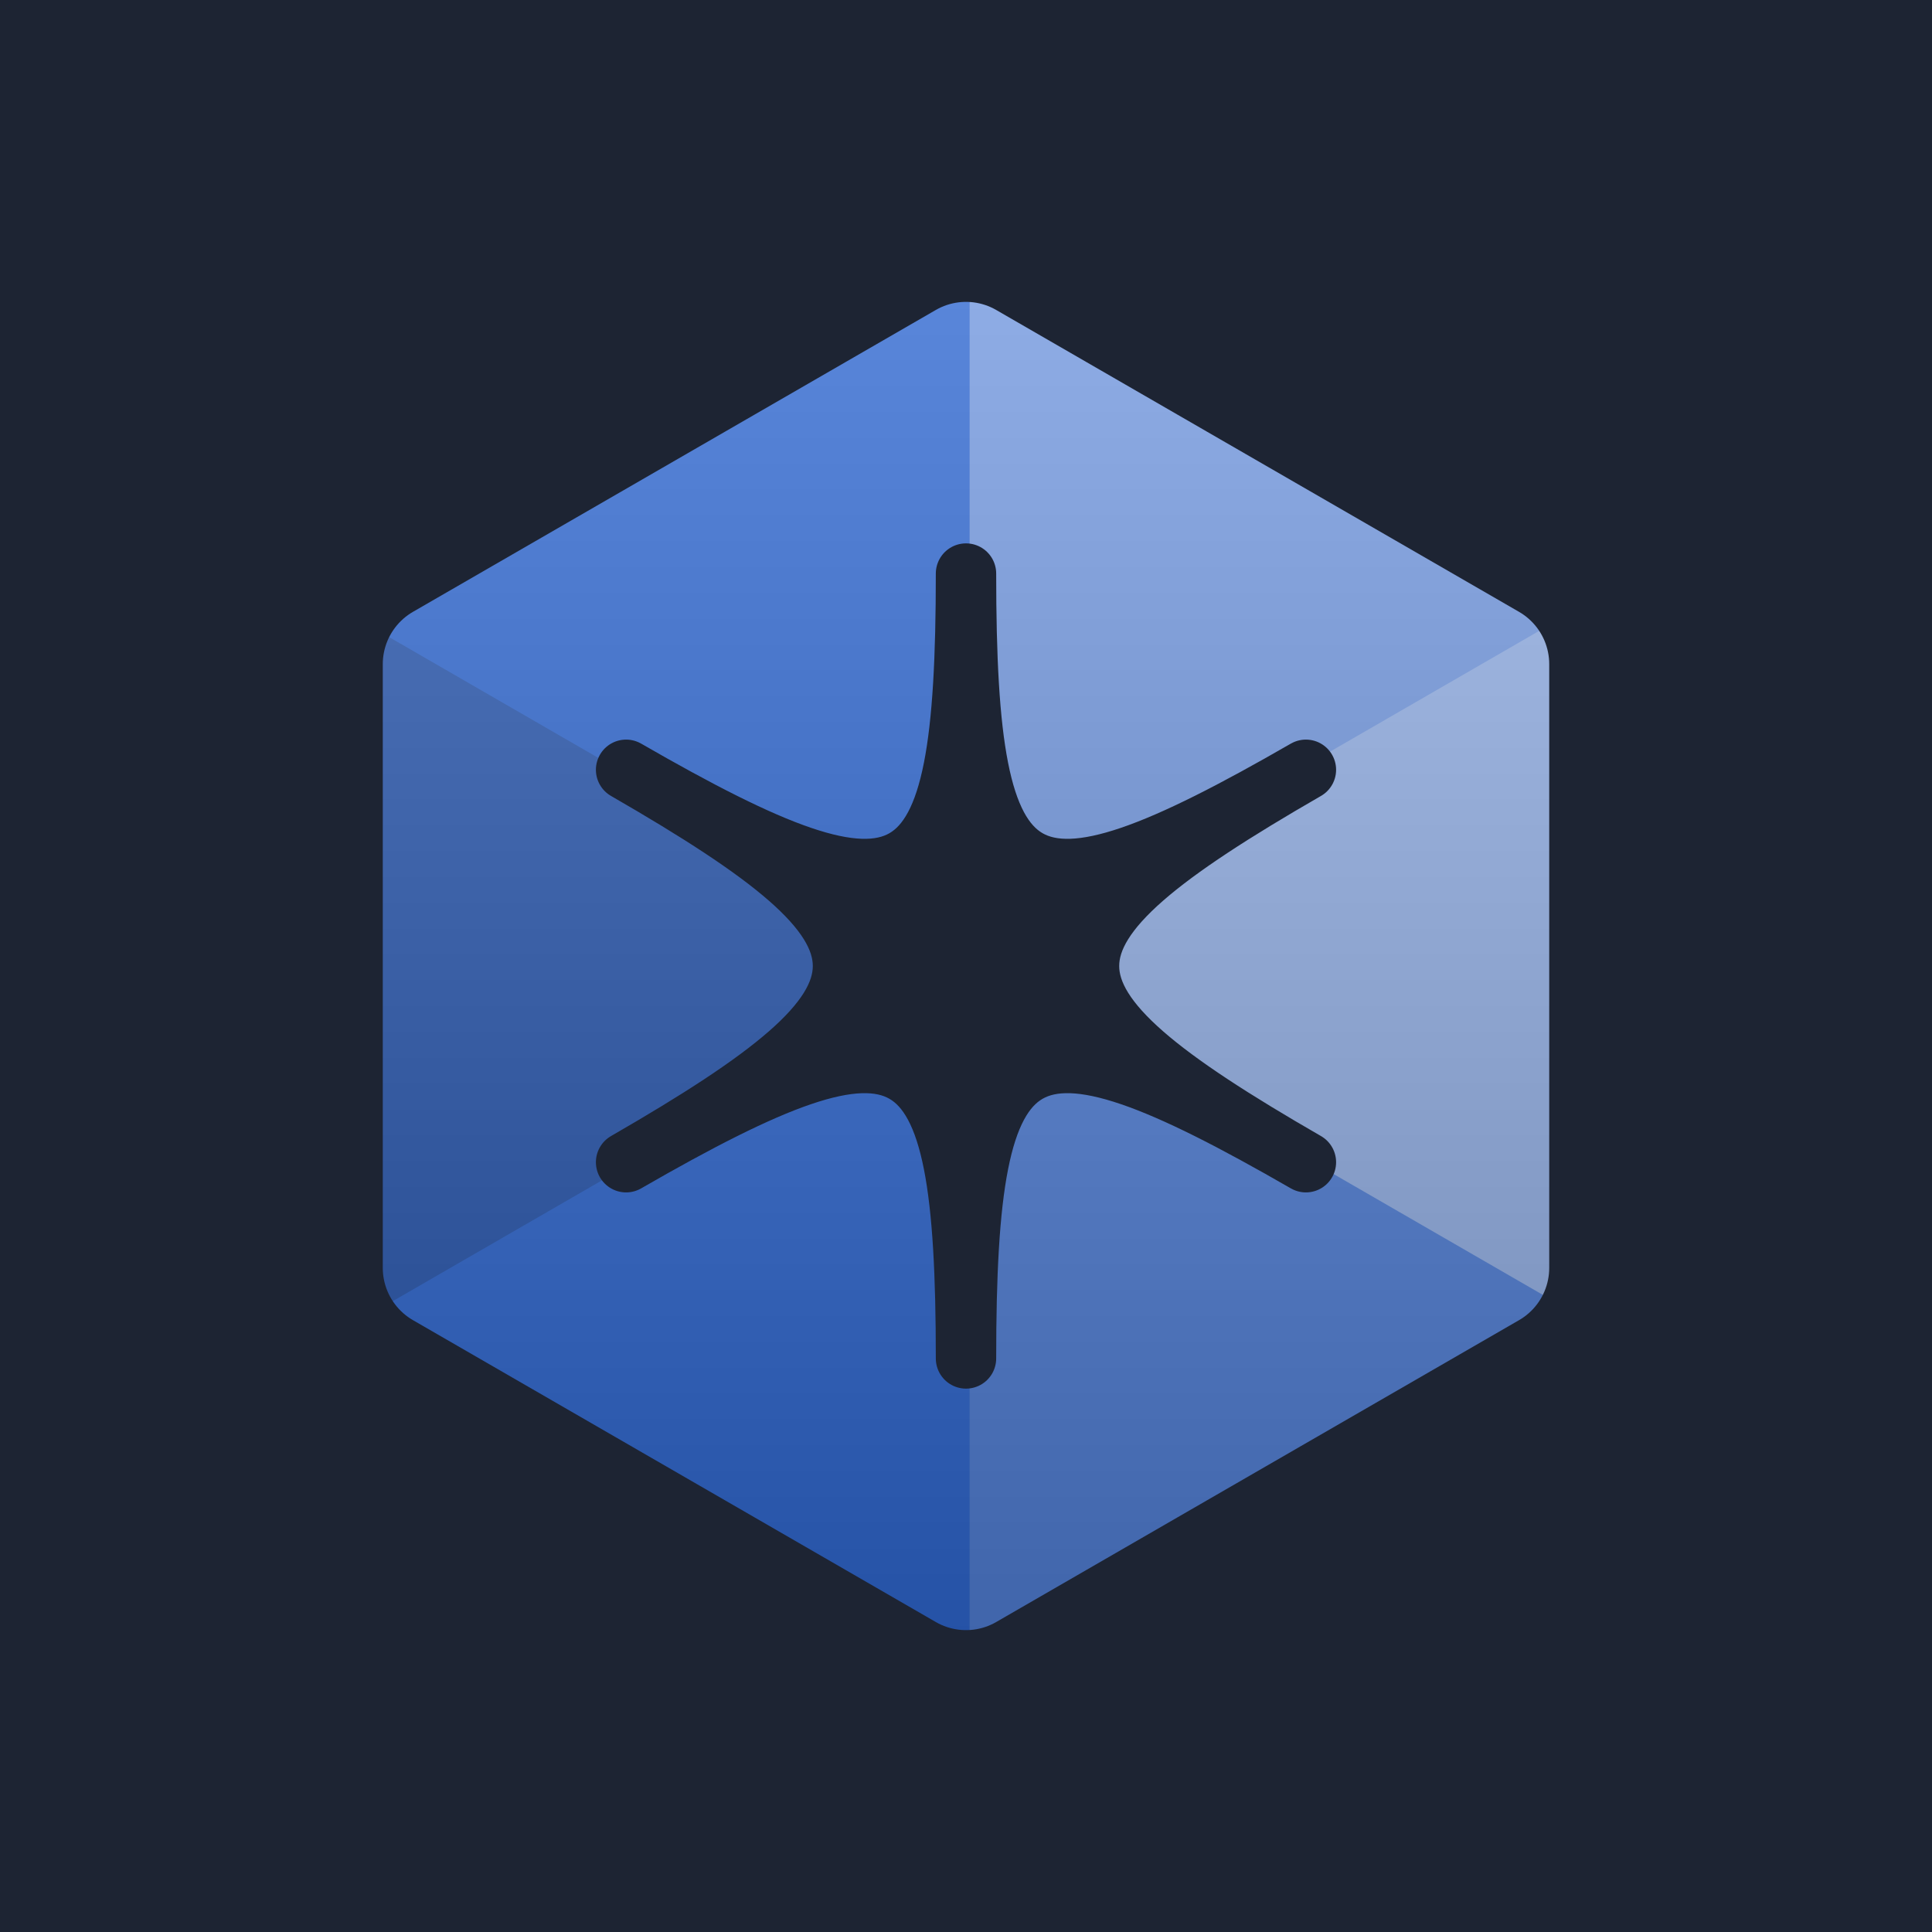
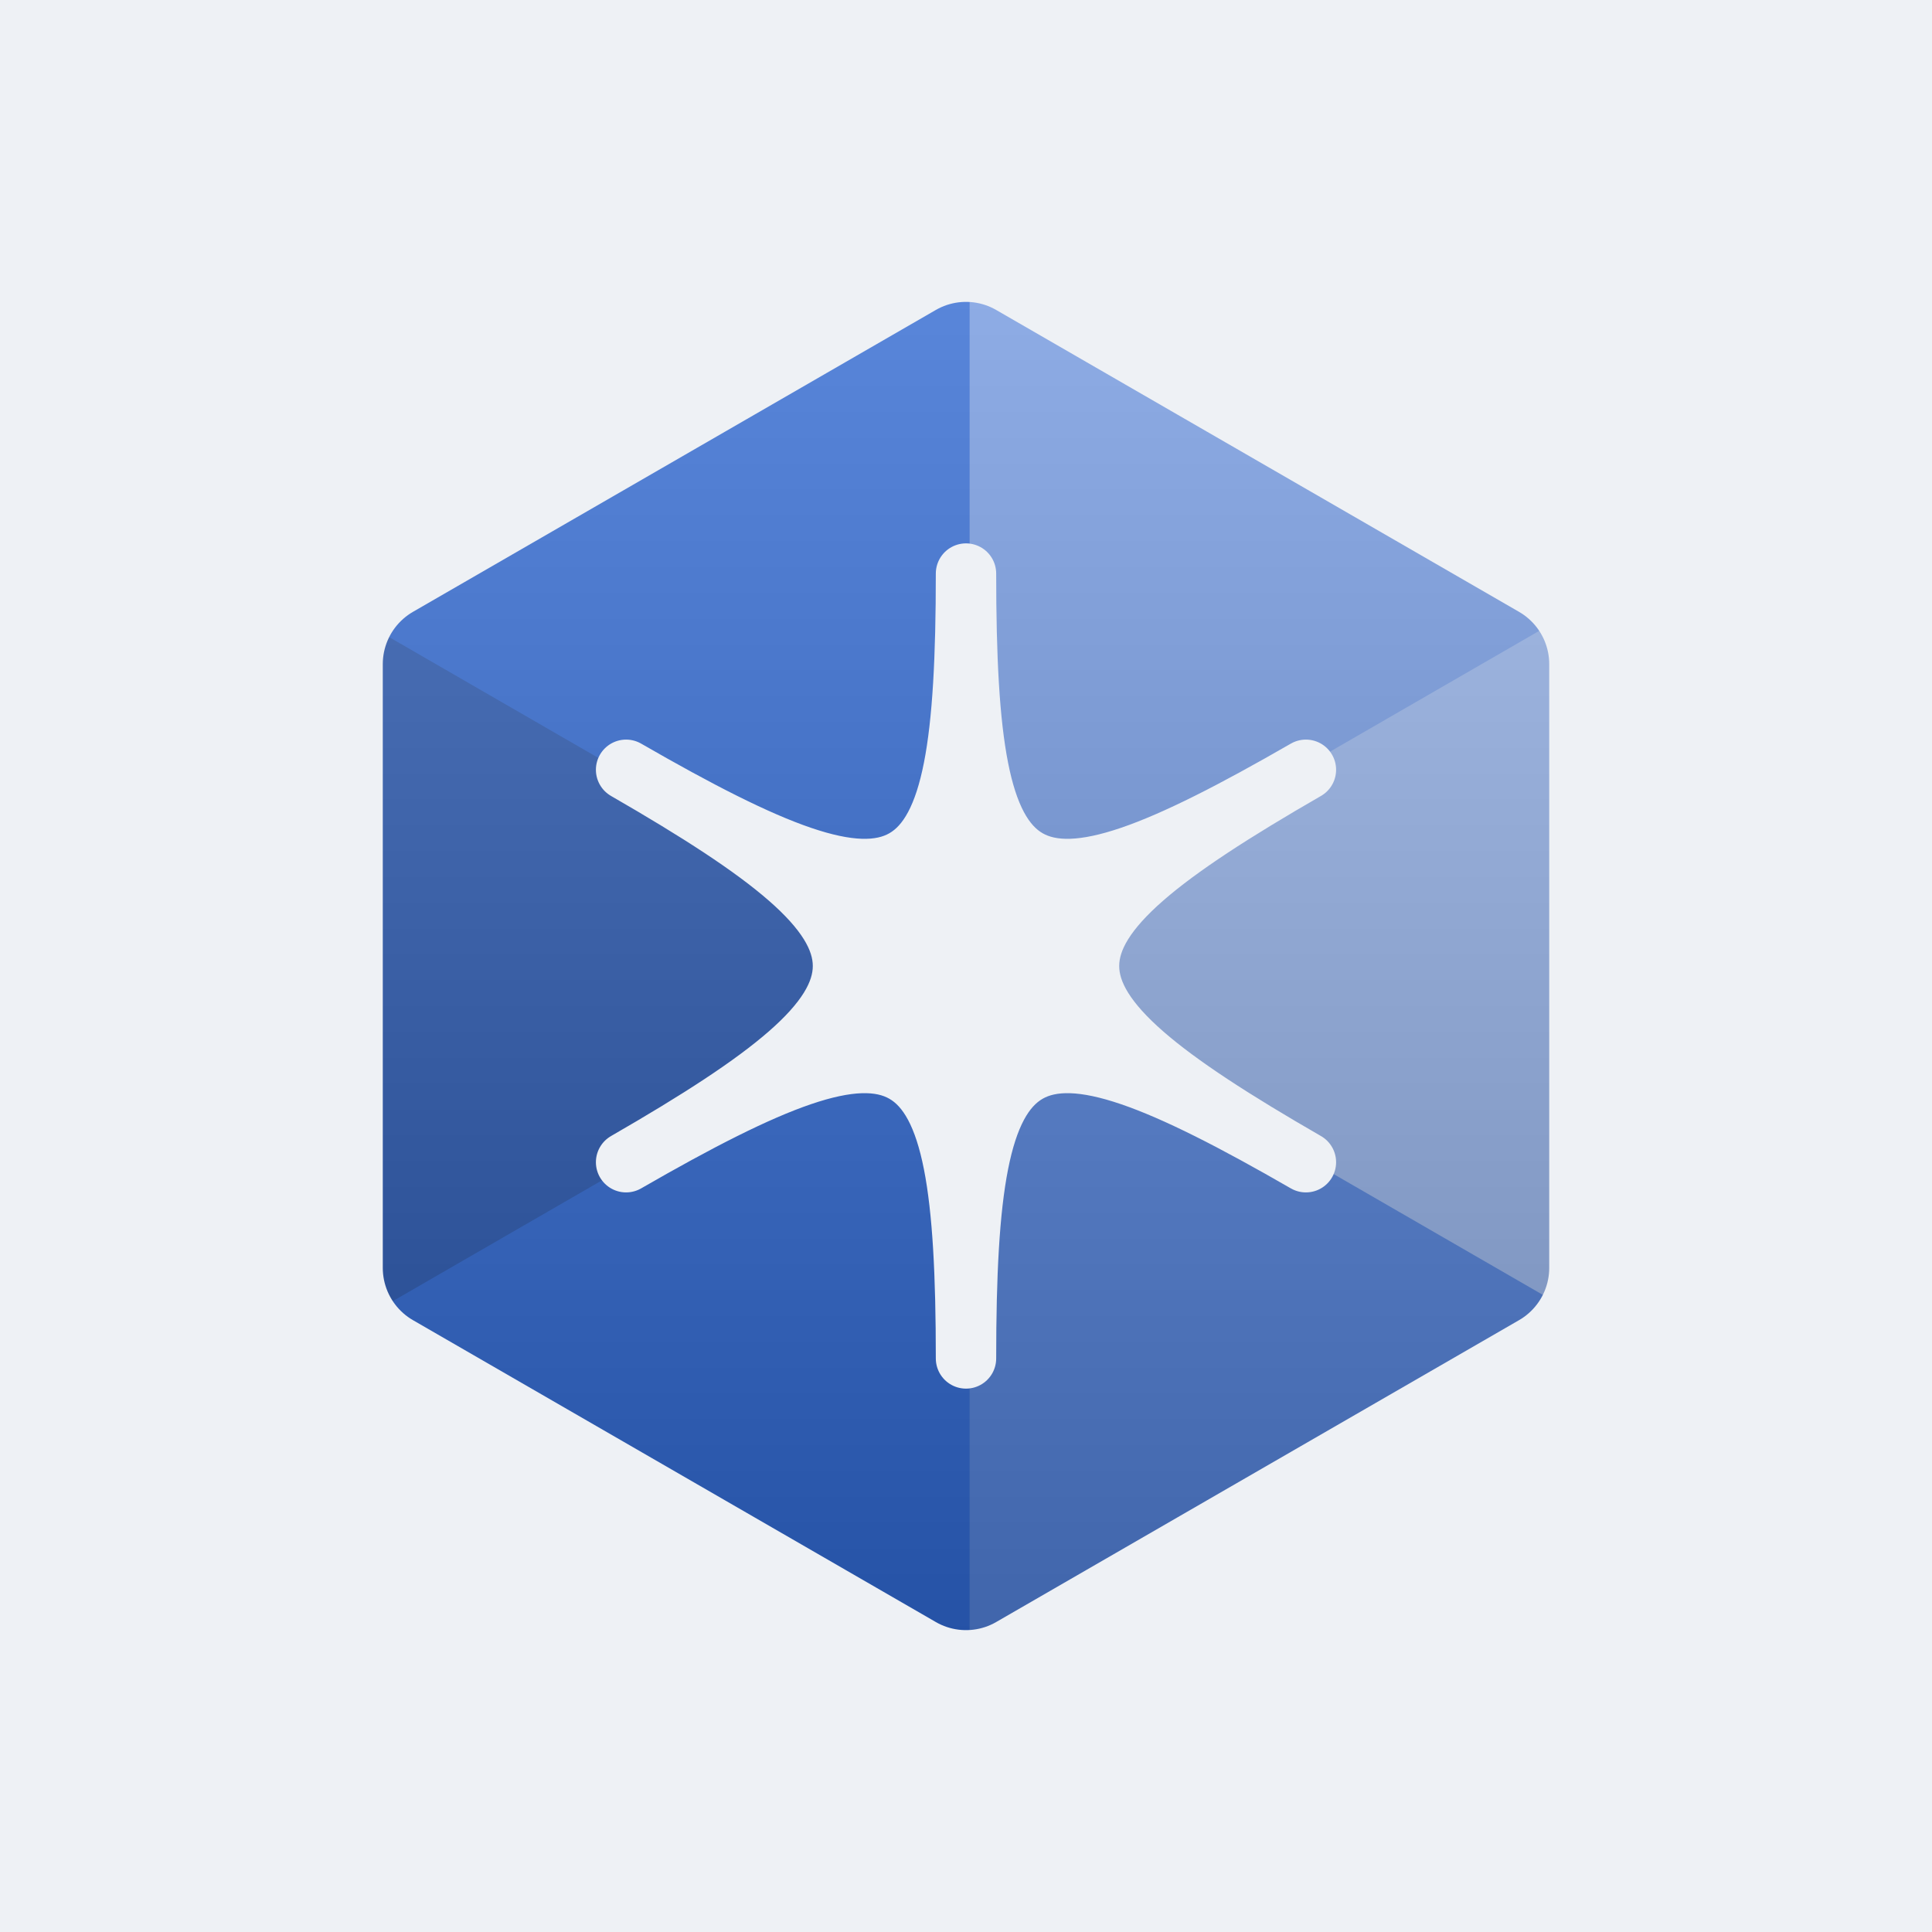
<svg xmlns="http://www.w3.org/2000/svg" viewBox="0 0 24 24">
-   <rect width="24" height="24" fill="#1d2433" />
+   <rect width="24" height="24" fill="#EEF1F5" />
  <g transform="translate(3 3) scale(0.75)" fill="none" stroke-width="2" stroke-linecap="round" stroke-linejoin="round">
    <mask id="glyph">
      <path d="M12 2 20.66 7v10L12 22l-8.66-5V7Z" fill="#fff" stroke="#fff" />
      <g stroke="#000">
        <path d="M12 5.5C12 11.03 12.84 11.51 17.63 8.75C12.84 11.51 12.84 12.49 17.63 15.25C12.84 12.49 12 12.97 12 18.5C12 12.97 11.16 12.49 6.37 15.25C11.16 12.49 11.16 11.51 6.37 8.75C11.16 11.51 12 11.03 12 5.5Z" fill="#000" stroke-width="1" />
      </g>
    </mask>
    <defs>
      <linearGradient id="shade" x1="0" y1="0" x2="0" y2="24" gradientUnits="userSpaceOnUse">
        <stop offset="0" stop-color="#fff" stop-opacity=".22" />
        <stop offset="1" stop-color="#000" stop-opacity=".22" />
      </linearGradient>
    </defs>
    <g mask="url(#glyph)">
      <path d="M12 12 12.00 -8.00 29.32 2.00Z" fill="#7197E0" stroke="#7197E0" stroke-width=".12" />
      <path d="M12 12 29.32 2.00 29.32 22.00Z" fill="#92B0E7" stroke="#92B0E7" stroke-width=".12" />
      <path d="M12 12 29.32 22.00 12.00 32.00Z" fill="#4F7FD9" stroke="#4F7FD9" stroke-width=".12" />
      <path d="M12 12 12.00 32.00 -5.32 22.00Z" fill="#2D67D2" stroke="#2D67D2" stroke-width=".12" />
      <path d="M12 12 -5.32 22.00 -5.32 2.00Z" fill="#2656B0" stroke="#2656B0" stroke-width=".12" />
      <path d="M12 12 -5.32 2.00 12.00 -8.00Z" fill="#2D67D2" stroke="#2D67D2" stroke-width=".12" />
      <rect width="24" height="24" fill="url(#shade)" />
    </g>
  </g>
</svg>
